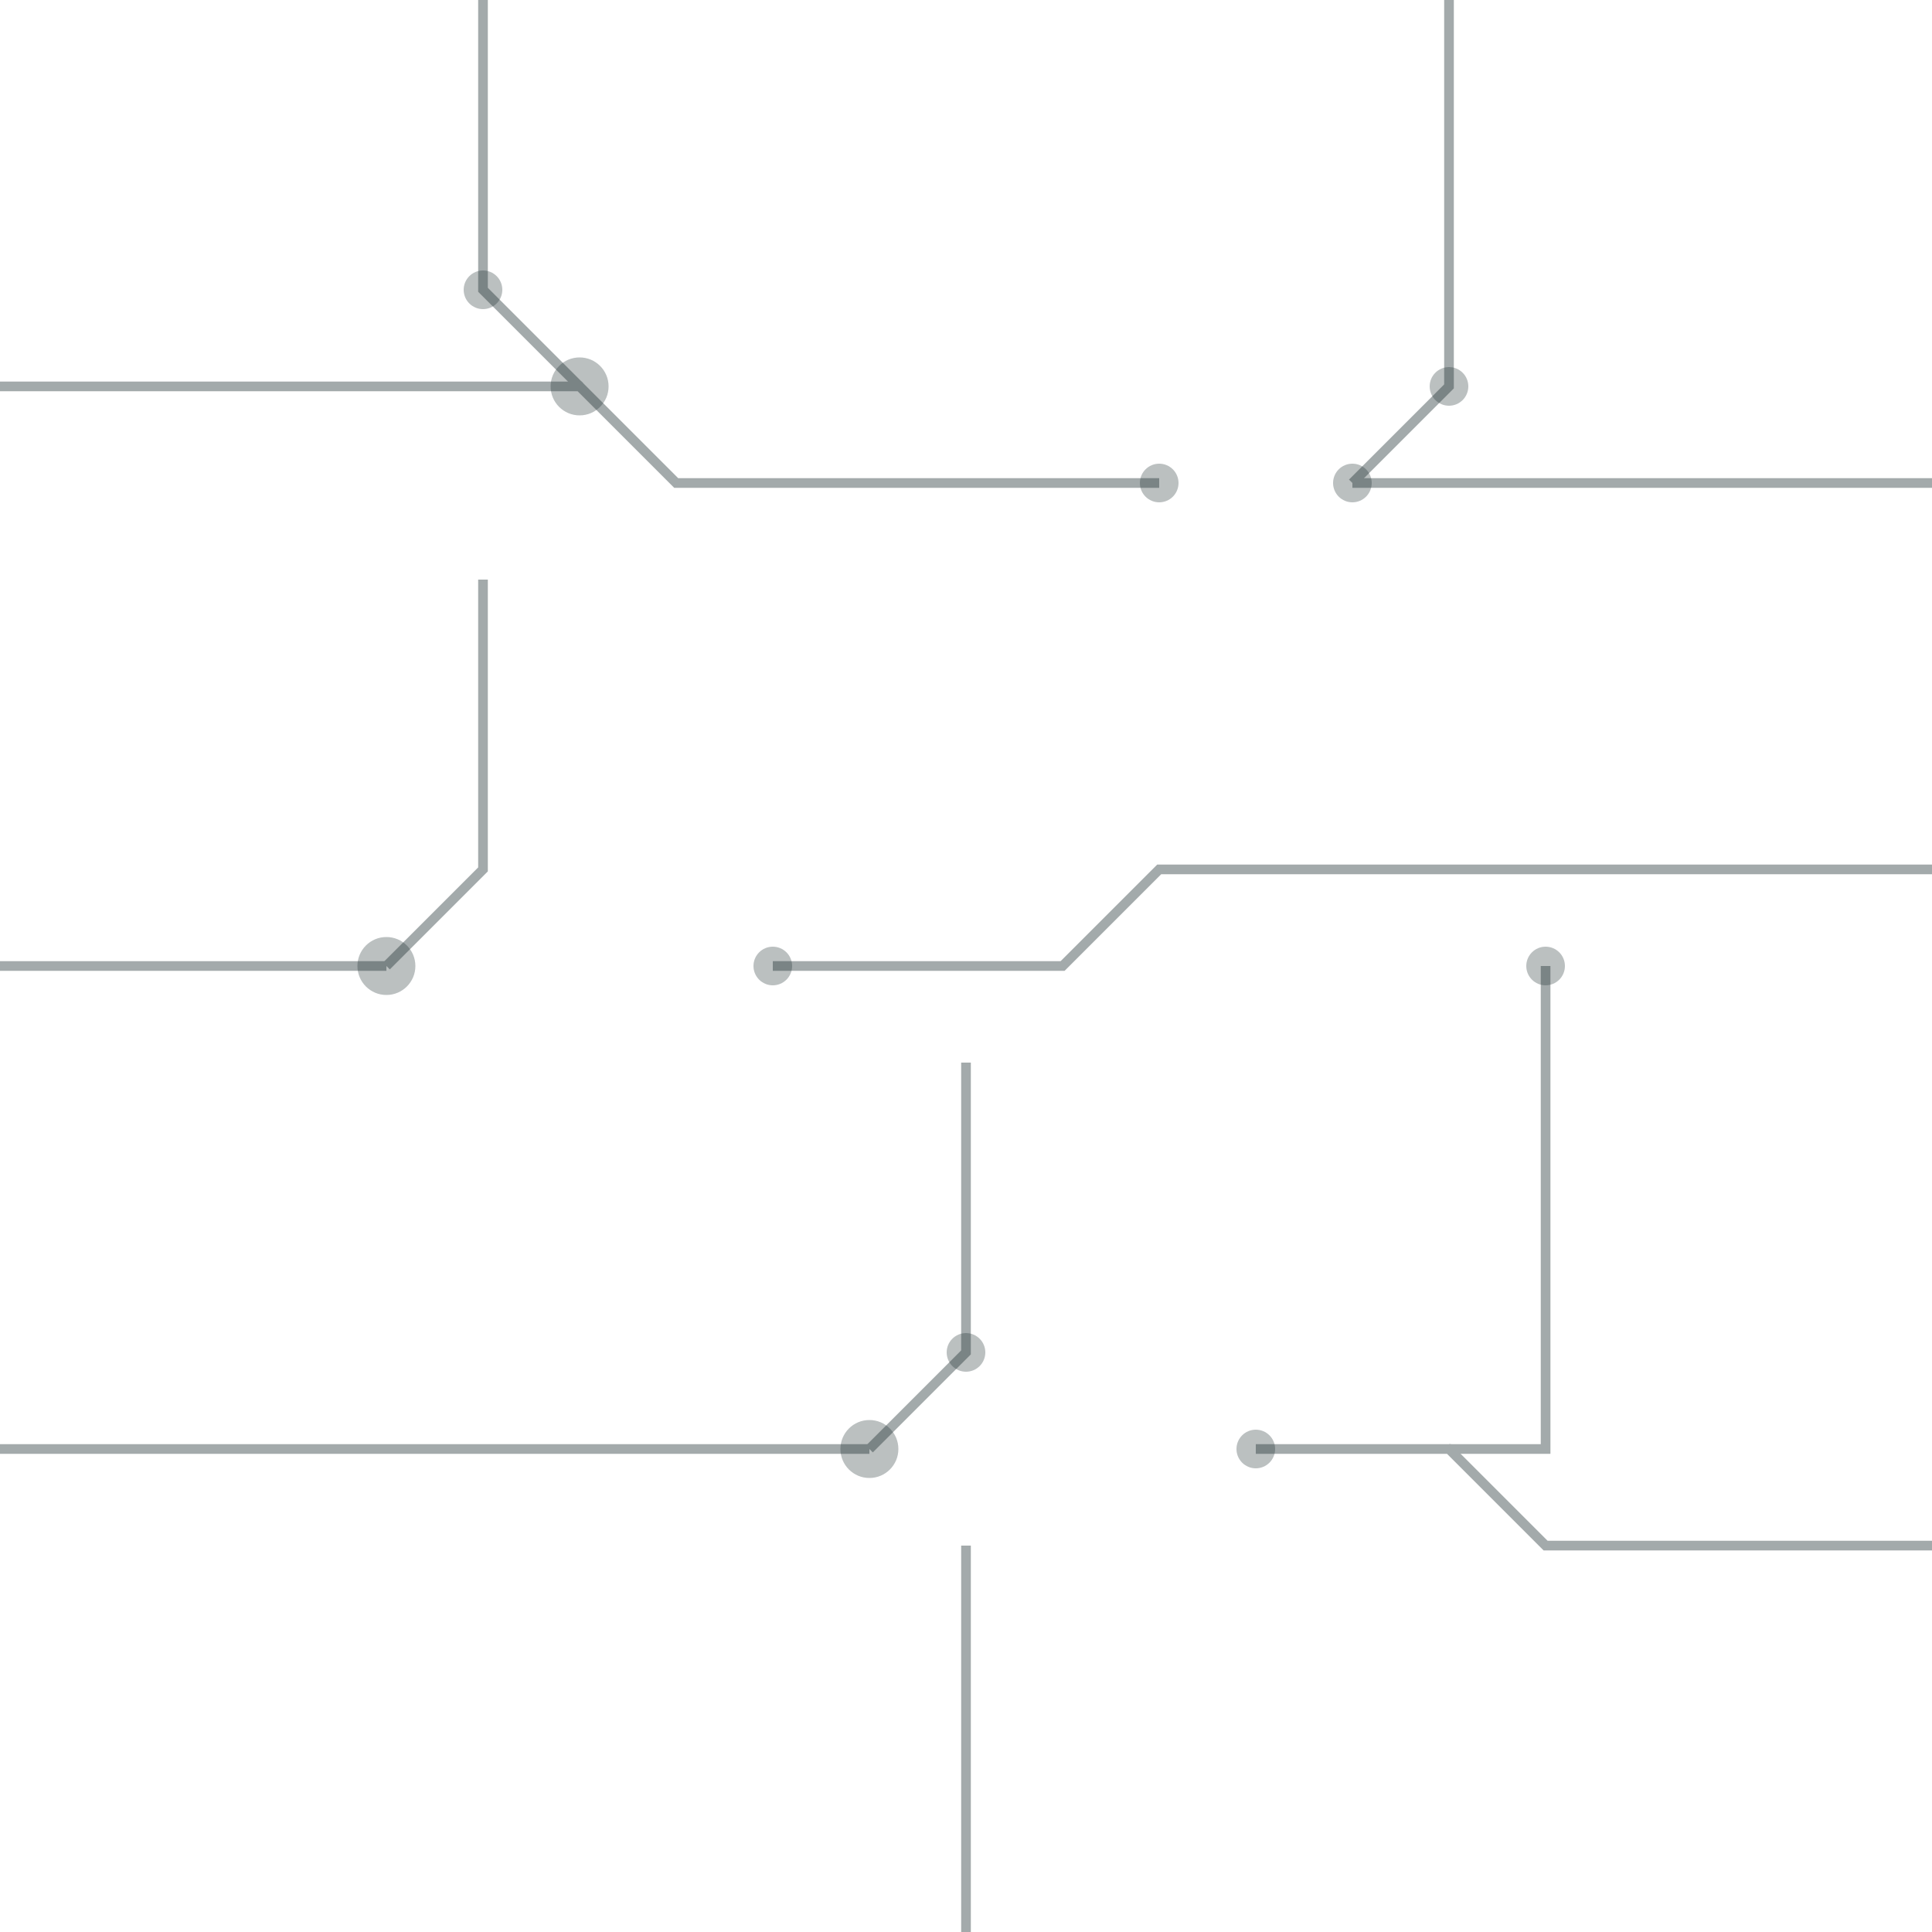
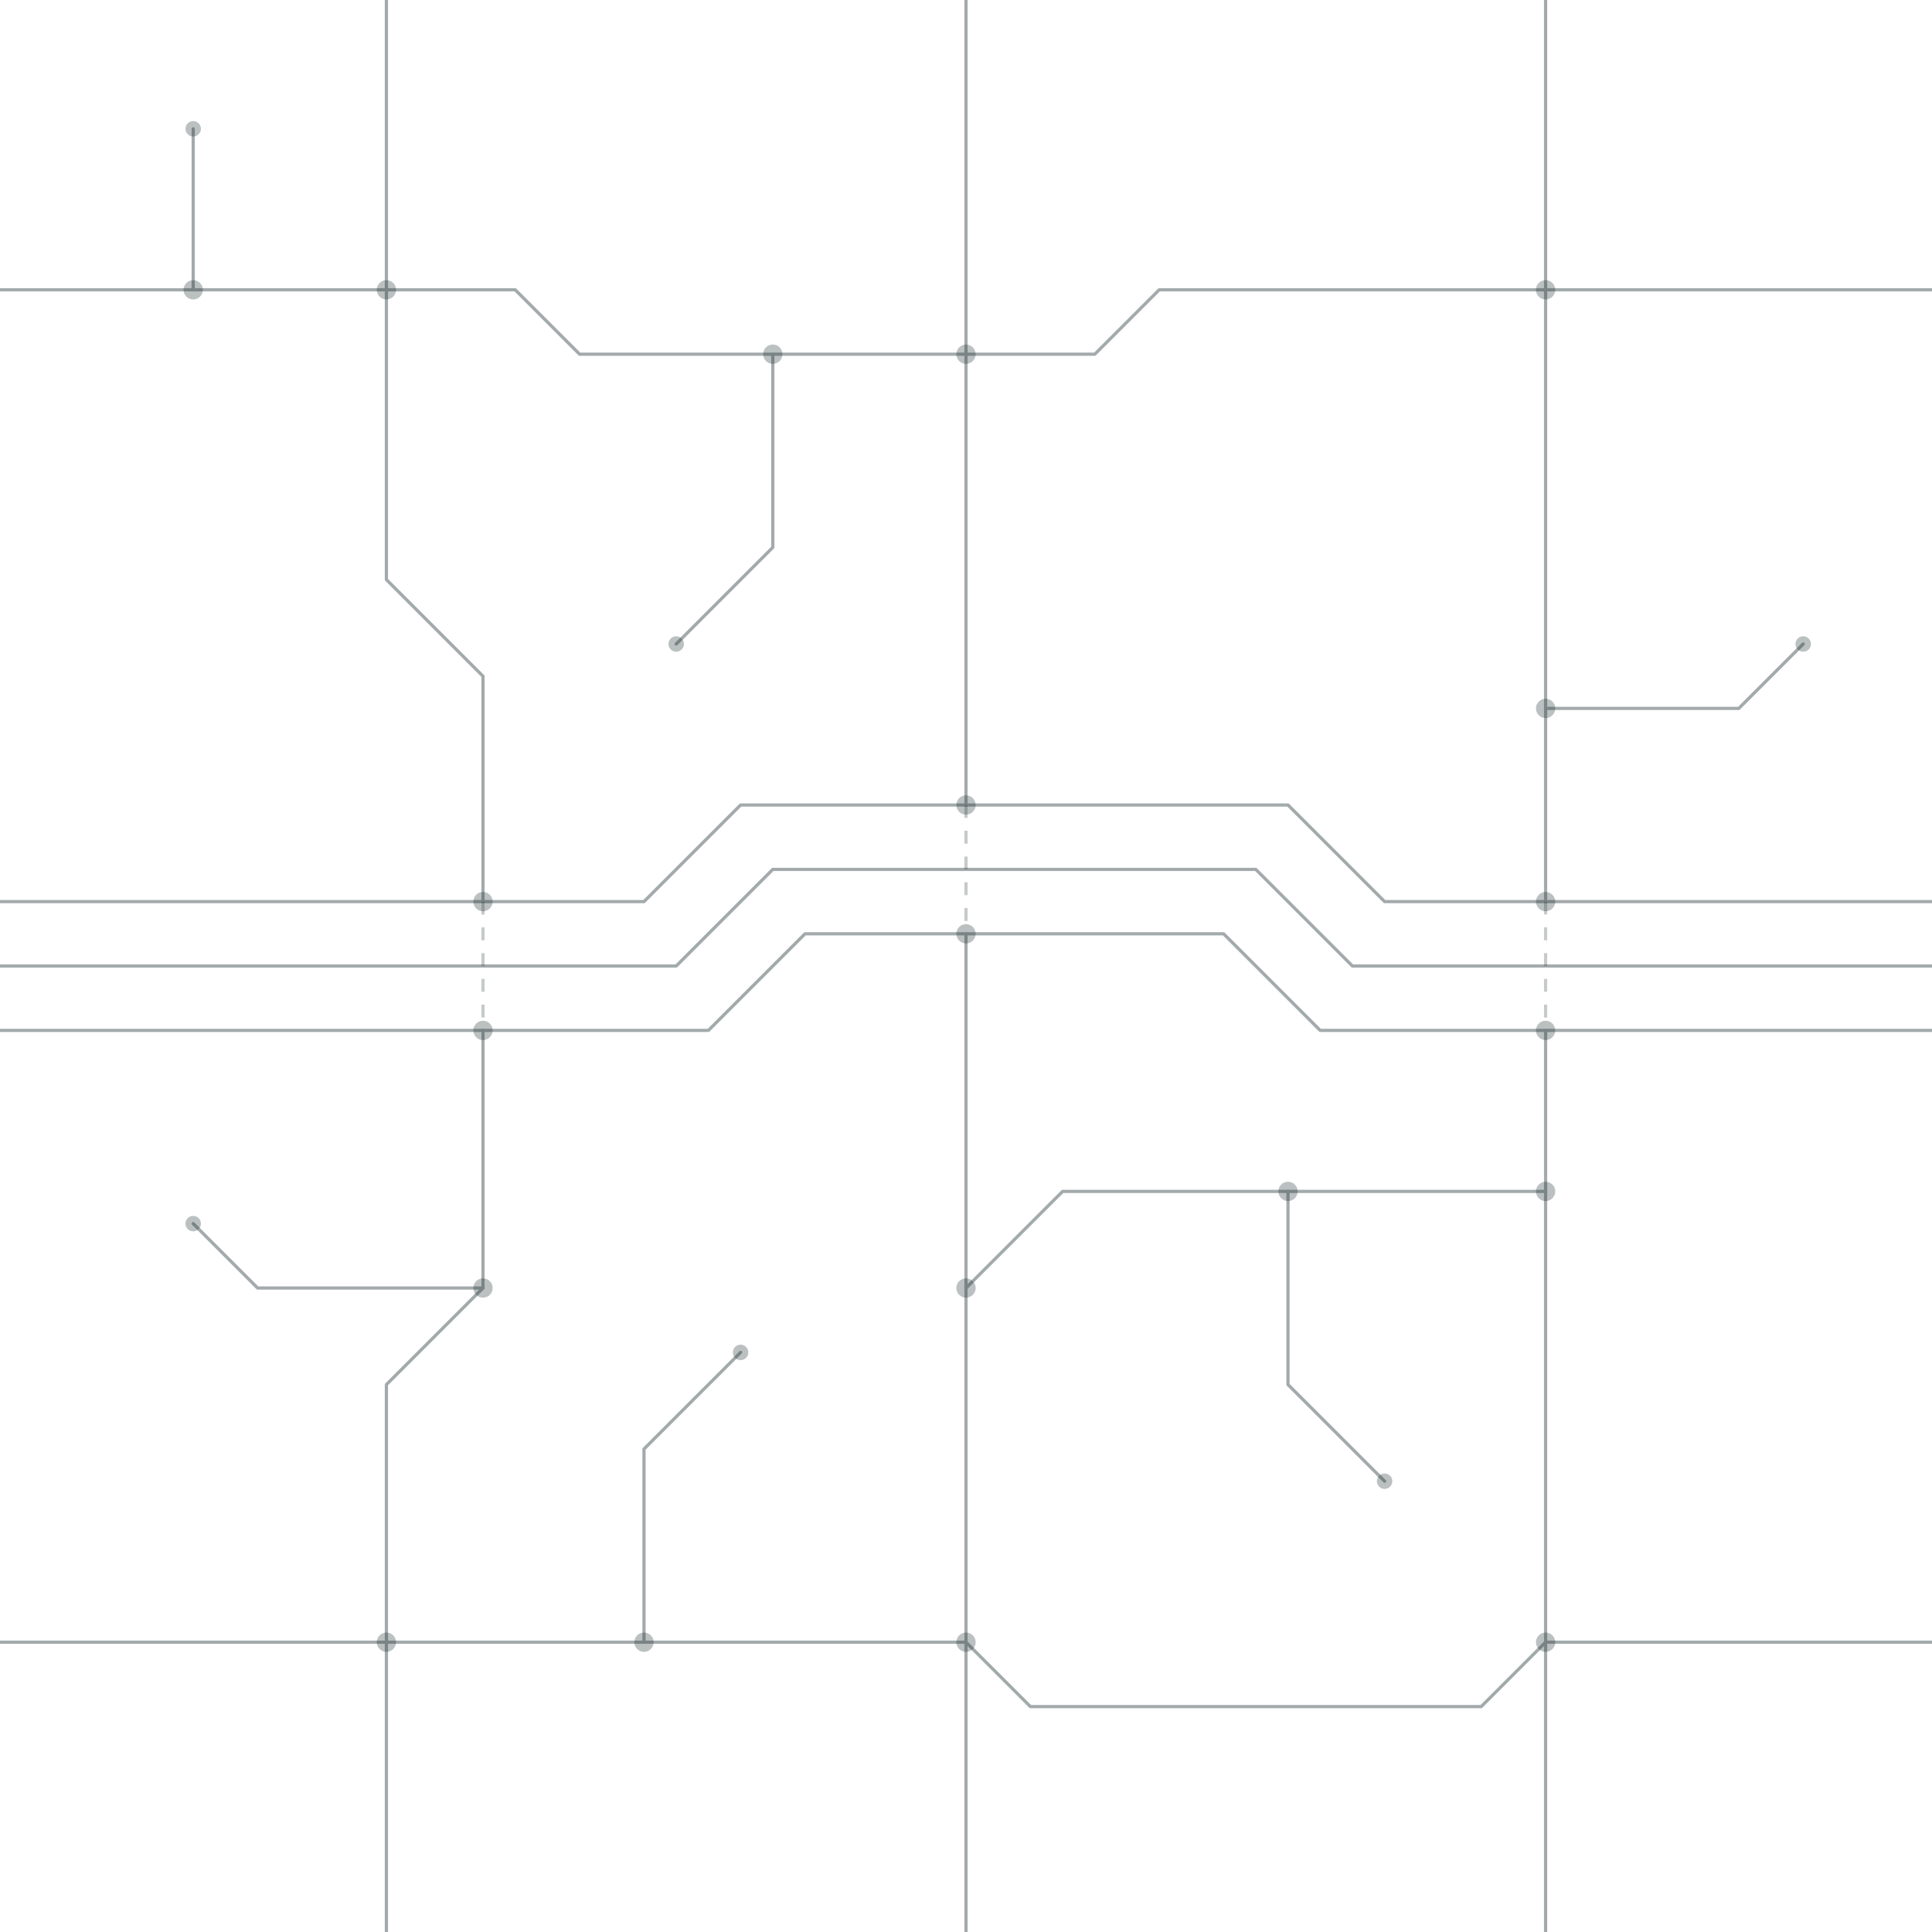
- <svg xmlns="http://www.w3.org/2000/svg" width="100" height="100" viewBox="0 0 100 100">
-   <g fill="none" stroke="#1a2a2d" stroke-width="0.5" opacity="0.4">
-     <path d="M0 20 L30 20 L35 25 L60 25" />
-     <path d="M70 25 L100 25" />
-     <path d="M0 50 L20 50" />
-     <path d="M40 50 L55 50 L60 45 L100 45" />
-     <path d="M0 75 L45 75" />
-     <path d="M65 75 L75 75 L80 80 L100 80" />
-     <path d="M25 0 L25 15 L30 20" />
-     <path d="M25 30 L25 45 L20 50" />
-     <path d="M75 0 L75 20 L70 25" />
-     <path d="M50 55 L50 70 L45 75" />
-     <path d="M80 50 L80 75 L75 75" />
-     <path d="M50 80 L50 100" />
+ <svg xmlns="http://www.w3.org/2000/svg" width="300" height="300" viewBox="0 0 300 300">
+   <g fill="none" stroke="#1a2a2d" stroke-width="0.5" stroke-linecap="round" stroke-linejoin="round" opacity="0.4">
+     <path d="M0 45 L30 45 L60 45 L80 45 L90 55 L120 55 L150 55 L170 55 L180 45 L240 45 L300 45" />
+     <path d="M0 140 L75 140 L100 140 L115 125 L150 125 L200 125 L215 140 L240 140 L300 140" />
+     <path d="M0 150 L105 150 L120 135 L195 135 L210 150 L300 150" />
+     <path d="M0 160 L75 160 L110 160 L125 145 L150 145 L190 145 L205 160 L240 160 L300 160" />
+     <path d="M0 255 L60 255 L100 255 L150 255 L160 265 L230 265 L240 255 L300 255" />
+     <path d="M60 0 L60 45 L60 90 L75 105 L75 140" />
+     <path d="M75 160 L75 200 L60 215 L60 255 L60 300" />
+     <path d="M150 0 L150 55 L150 125" />
+     <path d="M150 145 L150 200 L150 255 L150 300" />
+     <path d="M150 200 L165 185 L200 185 L240 185" />
+     <path d="M240 0 L240 45 L240 110 L240 140" />
+     <path d="M240 160 L240 185 L240 255 L240 300" />
+     <path d="M30 45 L30 20" />
+     <path d="M120 55 L120 85 L105 100" />
+     <path d="M240 110 L270 110 L280 100" />
+     <path d="M100 255 L100 225 L115 210" />
+     <path d="M75 200 L40 200 L30 190" />
+     <path d="M200 185 L200 215 L215 230" />
+   </g>
+   <g fill="none" stroke="#1a2a2d" stroke-width="0.5" stroke-dasharray="2 2" opacity="0.25">
+     <path d="M75 140 L75 160" />
+     <path d="M150 125 L150 145" />
+     <path d="M240 140 L240 160" />
  </g>
  <g fill="#1a2a2d" opacity="0.3">
-     <circle cx="30" cy="20" r="1.5" />
-     <circle cx="60" cy="25" r="1" />
-     <circle cx="70" cy="25" r="1" />
-     <circle cx="20" cy="50" r="1.5" />
-     <circle cx="40" cy="50" r="1" />
-     <circle cx="45" cy="75" r="1.5" />
-     <circle cx="65" cy="75" r="1" />
-     <circle cx="25" cy="15" r="1" />
-     <circle cx="75" cy="20" r="1" />
-     <circle cx="50" cy="70" r="1" />
-     <circle cx="80" cy="50" r="1" />
+     <circle cx="30" cy="45" r="1.5" />
+     <circle cx="60" cy="45" r="1.5" />
+     <circle cx="120" cy="55" r="1.5" />
+     <circle cx="150" cy="55" r="1.5" />
+     <circle cx="240" cy="45" r="1.5" />
+     <circle cx="75" cy="140" r="1.5" />
+     <circle cx="150" cy="125" r="1.5" />
+     <circle cx="240" cy="140" r="1.5" />
+     <circle cx="75" cy="160" r="1.5" />
+     <circle cx="150" cy="145" r="1.5" />
+     <circle cx="240" cy="160" r="1.5" />
+     <circle cx="60" cy="255" r="1.5" />
+     <circle cx="100" cy="255" r="1.5" />
+     <circle cx="150" cy="255" r="1.5" />
+     <circle cx="240" cy="255" r="1.5" />
+     <circle cx="75" cy="200" r="1.5" />
+     <circle cx="150" cy="200" r="1.5" />
+     <circle cx="200" cy="185" r="1.5" />
+     <circle cx="240" cy="185" r="1.5" />
+     <circle cx="240" cy="110" r="1.5" />
+     <circle cx="30" cy="20" r="1.2" />
+     <circle cx="105" cy="100" r="1.2" />
+     <circle cx="280" cy="100" r="1.2" />
+     <circle cx="115" cy="210" r="1.2" />
+     <circle cx="30" cy="190" r="1.2" />
+     <circle cx="215" cy="230" r="1.2" />
  </g>
</svg>
